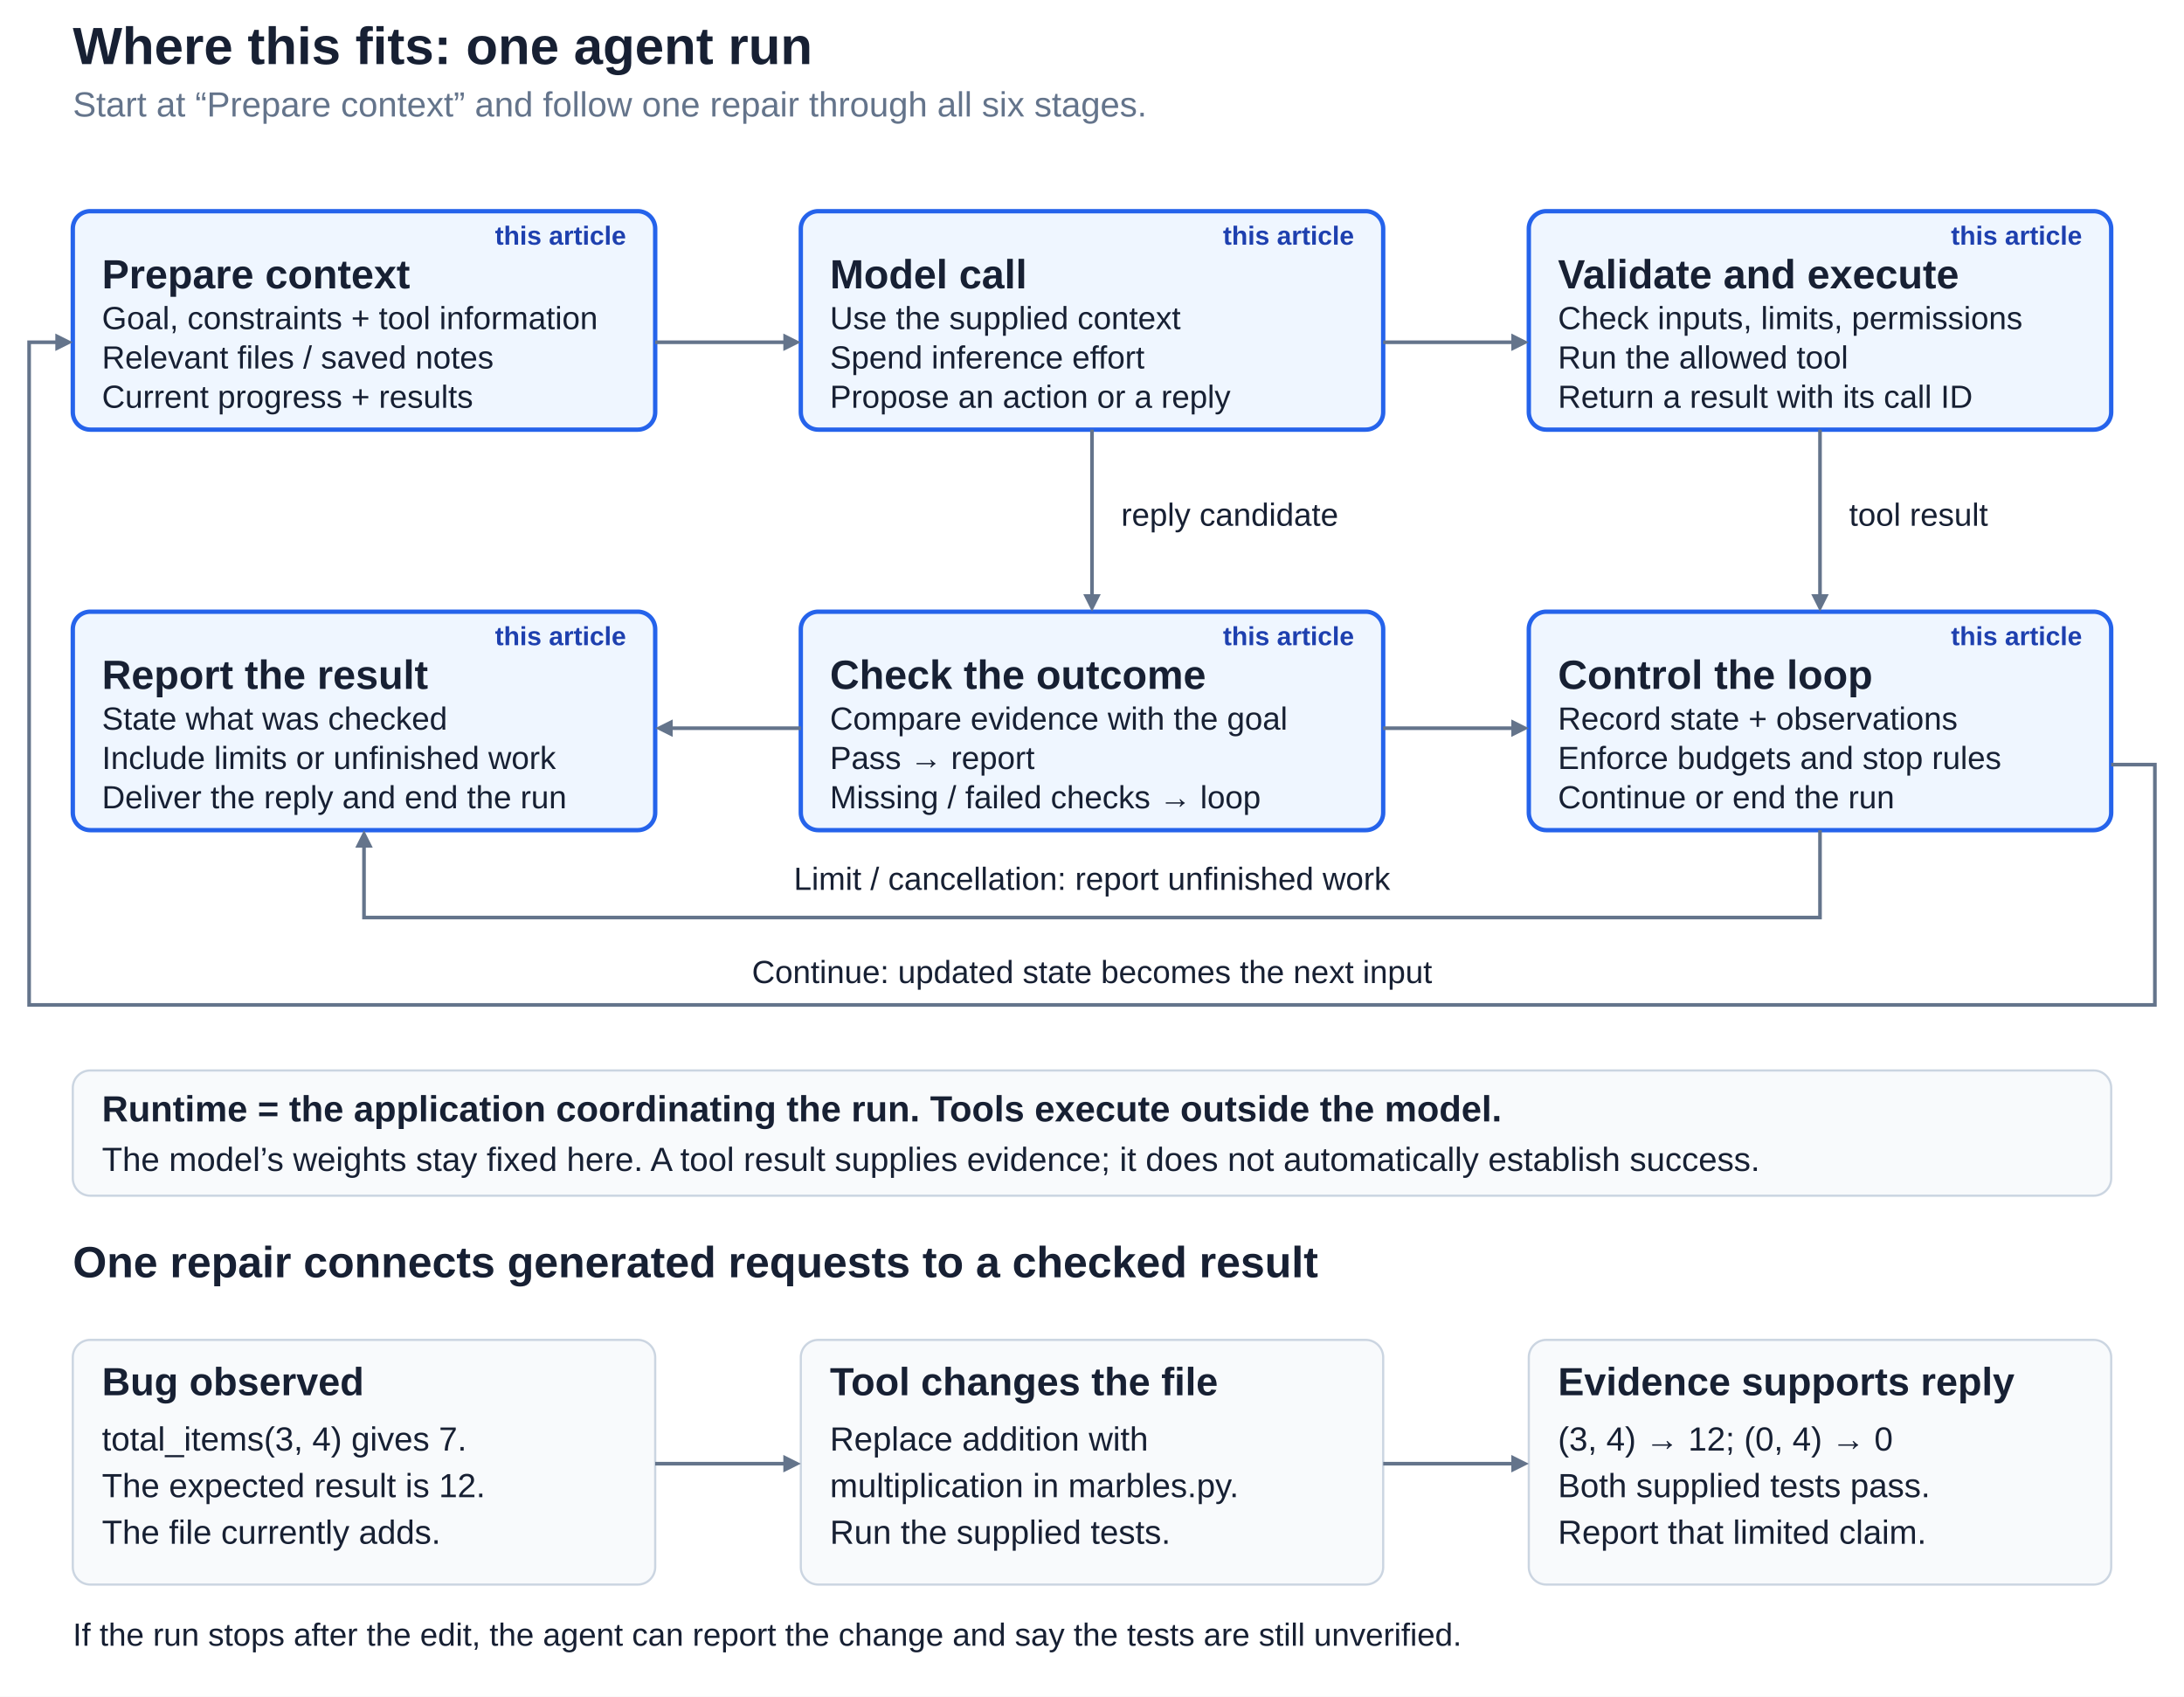
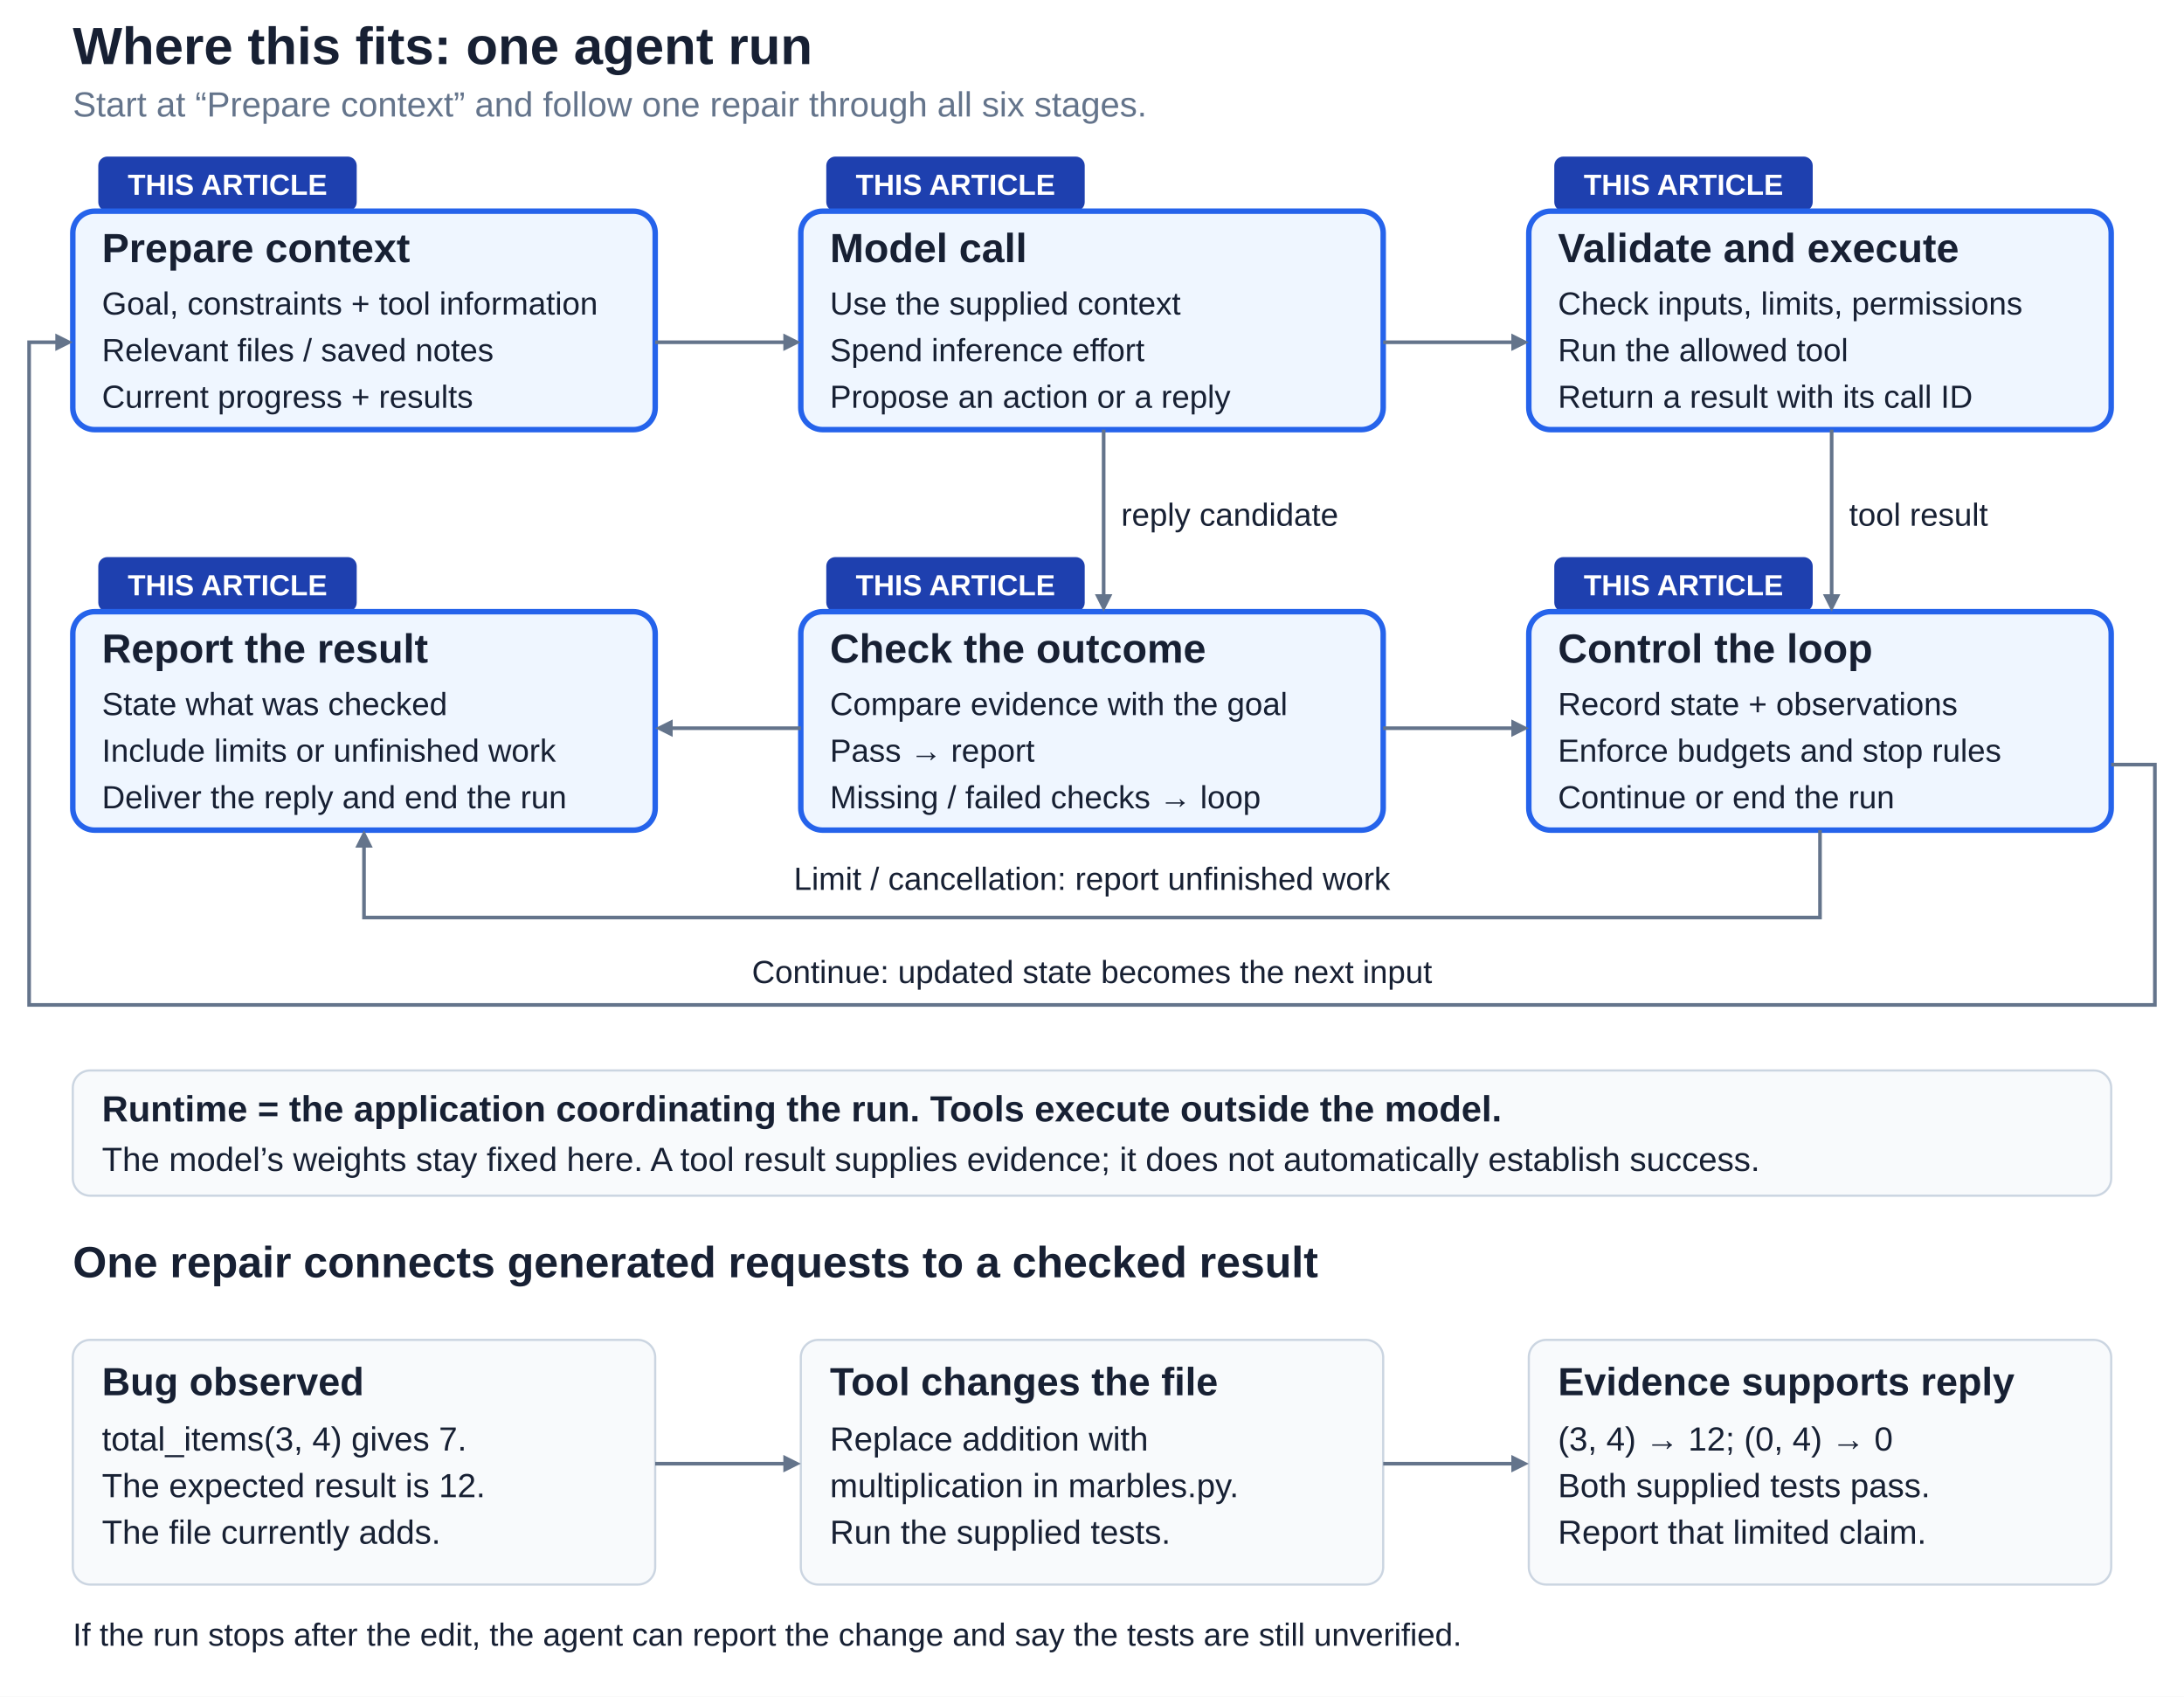
<svg xmlns="http://www.w3.org/2000/svg" width="1500" height="1165" viewBox="0 0 1500 1165" role="img" aria-labelledby="title desc">
  <defs>
    <style>text { font-family: Arial, Helvetica, sans-serif; }</style>
  </defs>
  <rect width="1500" height="1165" fill="#ffffff" />
  <text x="50" y="44" font-size="36" font-weight="700" text-anchor="start" fill="#172033">Where this fits: one agent run</text>
  <text x="50" y="80" font-size="24" font-weight="400" text-anchor="start" fill="#64748b">Start at “Prepare context” and follow one repair through all six stages.</text>
  <g id="shared-flow">
    <g id="context">
-       <rect x="50" y="145" width="400" height="150" rx="12" fill="#eff6ff" stroke="#2563eb" stroke-width="3" data-focus="true" />
-       <text x="70" y="198" font-size="28" font-weight="700" text-anchor="start" fill="#172033">Prepare context</text>
-       <text x="430" y="168" font-size="18" font-weight="700" text-anchor="end" fill="#1e40af">this article</text>
-       <text x="70" y="226" font-size="22" font-weight="400" text-anchor="start" fill="#172033">Goal, constraints + tool information</text>
-       <text x="70" y="253" font-size="22" font-weight="400" text-anchor="start" fill="#172033">Relevant files / saved notes</text>
+       <rect x="67.5" y="107.5" width="177.5" height="37.5" rx="6.25" fill="#1e40af" />
+       <text x="156.25" y="133.75" font-size="20" font-weight="700" text-anchor="middle" fill="#ffffff">THIS ARTICLE</text>
+       <rect x="50" y="145" width="400" height="150" rx="15" fill="#eff6ff" stroke="#2563eb" stroke-width="3.75" data-focus="true" />
+       <text x="70" y="180" font-size="28" font-weight="700" text-anchor="start" fill="#172033">Prepare context</text>
+       <text x="70" y="216" font-size="22" font-weight="400" text-anchor="start" fill="#172033">Goal, constraints + tool information</text>
+       <text x="70" y="248" font-size="22" font-weight="400" text-anchor="start" fill="#172033">Relevant files / saved notes</text>
      <text x="70" y="280" font-size="22" font-weight="400" text-anchor="start" fill="#172033">Current progress + results</text>
    </g>
    <g id="model">
-       <rect x="550" y="145" width="400" height="150" rx="12" fill="#eff6ff" stroke="#2563eb" stroke-width="3" data-focus="true" />
-       <text x="570" y="198" font-size="28" font-weight="700" text-anchor="start" fill="#172033">Model call</text>
-       <text x="930" y="168" font-size="18" font-weight="700" text-anchor="end" fill="#1e40af">this article</text>
-       <text x="570" y="226" font-size="22" font-weight="400" text-anchor="start" fill="#172033">Use the supplied context</text>
-       <text x="570" y="253" font-size="22" font-weight="400" text-anchor="start" fill="#172033">Spend inference effort</text>
+       <rect x="567.5" y="107.5" width="177.5" height="37.5" rx="6.25" fill="#1e40af" />
+       <text x="656.25" y="133.75" font-size="20" font-weight="700" text-anchor="middle" fill="#ffffff">THIS ARTICLE</text>
+       <rect x="550" y="145" width="400" height="150" rx="15" fill="#eff6ff" stroke="#2563eb" stroke-width="3.75" data-focus="true" />
+       <text x="570" y="180" font-size="28" font-weight="700" text-anchor="start" fill="#172033">Model call</text>
+       <text x="570" y="216" font-size="22" font-weight="400" text-anchor="start" fill="#172033">Use the supplied context</text>
+       <text x="570" y="248" font-size="22" font-weight="400" text-anchor="start" fill="#172033">Spend inference effort</text>
      <text x="570" y="280" font-size="22" font-weight="400" text-anchor="start" fill="#172033">Propose an action or a reply</text>
    </g>
    <g id="tool">
-       <rect x="1050" y="145" width="400" height="150" rx="12" fill="#eff6ff" stroke="#2563eb" stroke-width="3" data-focus="true" />
-       <text x="1070" y="198" font-size="28" font-weight="700" text-anchor="start" fill="#172033">Validate and execute</text>
-       <text x="1430" y="168" font-size="18" font-weight="700" text-anchor="end" fill="#1e40af">this article</text>
-       <text x="1070" y="226" font-size="22" font-weight="400" text-anchor="start" fill="#172033">Check inputs, limits, permissions</text>
-       <text x="1070" y="253" font-size="22" font-weight="400" text-anchor="start" fill="#172033">Run the allowed tool</text>
+       <rect x="1067.5" y="107.5" width="177.5" height="37.5" rx="6.25" fill="#1e40af" />
+       <text x="1156.25" y="133.75" font-size="20" font-weight="700" text-anchor="middle" fill="#ffffff">THIS ARTICLE</text>
+       <rect x="1050" y="145" width="400" height="150" rx="15" fill="#eff6ff" stroke="#2563eb" stroke-width="3.75" data-focus="true" />
+       <text x="1070" y="180" font-size="28" font-weight="700" text-anchor="start" fill="#172033">Validate and execute</text>
+       <text x="1070" y="216" font-size="22" font-weight="400" text-anchor="start" fill="#172033">Check inputs, limits, permissions</text>
+       <text x="1070" y="248" font-size="22" font-weight="400" text-anchor="start" fill="#172033">Run the allowed tool</text>
      <text x="1070" y="280" font-size="22" font-weight="400" text-anchor="start" fill="#172033">Return a result with its call ID</text>
    </g>
    <g id="report">
-       <rect x="50" y="420" width="400" height="150" rx="12" fill="#eff6ff" stroke="#2563eb" stroke-width="3" data-focus="true" />
-       <text x="70" y="473" font-size="28" font-weight="700" text-anchor="start" fill="#172033">Report the result</text>
-       <text x="430" y="443" font-size="18" font-weight="700" text-anchor="end" fill="#1e40af">this article</text>
-       <text x="70" y="501" font-size="22" font-weight="400" text-anchor="start" fill="#172033">State what was checked</text>
-       <text x="70" y="528" font-size="22" font-weight="400" text-anchor="start" fill="#172033">Include limits or unfinished work</text>
+       <rect x="67.5" y="382.5" width="177.5" height="37.5" rx="6.25" fill="#1e40af" />
+       <text x="156.25" y="408.75" font-size="20" font-weight="700" text-anchor="middle" fill="#ffffff">THIS ARTICLE</text>
+       <rect x="50" y="420" width="400" height="150" rx="15" fill="#eff6ff" stroke="#2563eb" stroke-width="3.75" data-focus="true" />
+       <text x="70" y="455" font-size="28" font-weight="700" text-anchor="start" fill="#172033">Report the result</text>
+       <text x="70" y="491" font-size="22" font-weight="400" text-anchor="start" fill="#172033">State what was checked</text>
+       <text x="70" y="523" font-size="22" font-weight="400" text-anchor="start" fill="#172033">Include limits or unfinished work</text>
      <text x="70" y="555" font-size="22" font-weight="400" text-anchor="start" fill="#172033">Deliver the reply and end the run</text>
    </g>
    <g id="check">
-       <rect x="550" y="420" width="400" height="150" rx="12" fill="#eff6ff" stroke="#2563eb" stroke-width="3" data-focus="true" />
-       <text x="570" y="473" font-size="28" font-weight="700" text-anchor="start" fill="#172033">Check the outcome</text>
-       <text x="930" y="443" font-size="18" font-weight="700" text-anchor="end" fill="#1e40af">this article</text>
-       <text x="570" y="501" font-size="22" font-weight="400" text-anchor="start" fill="#172033">Compare evidence with the goal</text>
-       <text x="570" y="528" font-size="22" font-weight="400" text-anchor="start" fill="#172033">Pass → report</text>
+       <rect x="567.5" y="382.5" width="177.5" height="37.5" rx="6.25" fill="#1e40af" />
+       <text x="656.25" y="408.75" font-size="20" font-weight="700" text-anchor="middle" fill="#ffffff">THIS ARTICLE</text>
+       <rect x="550" y="420" width="400" height="150" rx="15" fill="#eff6ff" stroke="#2563eb" stroke-width="3.75" data-focus="true" />
+       <text x="570" y="455" font-size="28" font-weight="700" text-anchor="start" fill="#172033">Check the outcome</text>
+       <text x="570" y="491" font-size="22" font-weight="400" text-anchor="start" fill="#172033">Compare evidence with the goal</text>
+       <text x="570" y="523" font-size="22" font-weight="400" text-anchor="start" fill="#172033">Pass → report</text>
      <text x="570" y="555" font-size="22" font-weight="400" text-anchor="start" fill="#172033">Missing / failed checks → loop</text>
    </g>
    <g id="loop">
-       <rect x="1050" y="420" width="400" height="150" rx="12" fill="#eff6ff" stroke="#2563eb" stroke-width="3" data-focus="true" />
-       <text x="1070" y="473" font-size="28" font-weight="700" text-anchor="start" fill="#172033">Control the loop</text>
-       <text x="1430" y="443" font-size="18" font-weight="700" text-anchor="end" fill="#1e40af">this article</text>
-       <text x="1070" y="501" font-size="22" font-weight="400" text-anchor="start" fill="#172033">Record state + observations</text>
-       <text x="1070" y="528" font-size="22" font-weight="400" text-anchor="start" fill="#172033">Enforce budgets and stop rules</text>
+       <rect x="1067.5" y="382.5" width="177.5" height="37.5" rx="6.25" fill="#1e40af" />
+       <text x="1156.25" y="408.75" font-size="20" font-weight="700" text-anchor="middle" fill="#ffffff">THIS ARTICLE</text>
+       <rect x="1050" y="420" width="400" height="150" rx="15" fill="#eff6ff" stroke="#2563eb" stroke-width="3.75" data-focus="true" />
+       <text x="1070" y="455" font-size="28" font-weight="700" text-anchor="start" fill="#172033">Control the loop</text>
+       <text x="1070" y="491" font-size="22" font-weight="400" text-anchor="start" fill="#172033">Record state + observations</text>
+       <text x="1070" y="523" font-size="22" font-weight="400" text-anchor="start" fill="#172033">Enforce budgets and stop rules</text>
      <text x="1070" y="555" font-size="22" font-weight="400" text-anchor="start" fill="#172033">Continue or end the run</text>
    </g>
    <g id="direct-flow">
      <path data-connector="true" d="M 450,235 L 539,235" fill="none" stroke="#64748b" stroke-width="2.5" />
      <polygon points="550,235 538,241 538,229" fill="#64748b" />
      <path data-connector="true" d="M 950,235 L 1039,235" fill="none" stroke="#64748b" stroke-width="2.5" />
      <polygon points="1050,235 1038,241 1038,229" fill="#64748b" />
-       <path data-connector="true" d="M 1250,295 L 1250,409" fill="none" stroke="#64748b" stroke-width="2.5" />
-       <polygon points="1250,420 1244,408 1256,408" fill="#64748b" />
+       <path data-connector="true" d="M 1258,295 L 1258,409" fill="none" stroke="#64748b" stroke-width="2.5" />
+       <polygon points="1258,420 1252,408 1264,408" fill="#64748b" />
      <text x="1270" y="361" font-size="22" font-weight="400" text-anchor="start" fill="#172033">tool result</text>
-       <path data-connector="true" d="M 750,295 L 750,409" fill="none" stroke="#64748b" stroke-width="2.5" />
-       <polygon points="750,420 744,408 756,408" fill="#64748b" />
+       <path data-connector="true" d="M 758,295 L 758,409" fill="none" stroke="#64748b" stroke-width="2.5" />
+       <polygon points="758,420 752,408 764,408" fill="#64748b" />
      <text x="770" y="361" font-size="22" font-weight="400" text-anchor="start" fill="#172033">reply candidate</text>
      <path data-connector="true" d="M 550,500 L 461,500" fill="none" stroke="#64748b" stroke-width="2.5" />
      <polygon points="450,500 462,494 462,506" fill="#64748b" />
      <path data-connector="true" d="M 950,500 L 1039,500" fill="none" stroke="#64748b" stroke-width="2.5" />
      <polygon points="1050,500 1038,506 1038,494" fill="#64748b" />
    </g>
    <g id="halt-path">
      <path data-connector="true" d="M 1250,570 L 1250,630 L 250,630 L 250,581" fill="none" stroke="#64748b" stroke-width="2.5" />
      <polygon points="250,570 256,582 244,582" fill="#64748b" />
      <text x="750" y="611" font-size="22" font-weight="400" text-anchor="middle" fill="#172033">Limit / cancellation: report unfinished work</text>
    </g>
    <g id="continuation-path">
      <path data-connector="true" d="M 1450,525 L 1480,525 L 1480,690 L 20,690 L 20,235 L 39,235" fill="none" stroke="#64748b" stroke-width="2.5" />
      <polygon points="50,235 38,241 38,229" fill="#64748b" />
      <text x="750" y="675" font-size="22" font-weight="400" text-anchor="middle" fill="#172033">Continue: updated state becomes the next input</text>
    </g>
    <g id="responsibility-boundary">
      <rect x="50" y="735" width="1400" height="86" rx="12" fill="#f8fafc" stroke="#cbd5e1" stroke-width="1.5" />
      <text x="70" y="770" font-size="25" font-weight="700" text-anchor="start" fill="#172033">Runtime = the application coordinating the run. Tools execute outside the model.</text>
      <text x="70" y="804" font-size="23" font-weight="400" text-anchor="start" fill="#172033">The model’s weights stay fixed here. A tool result supplies evidence; it does not automatically establish success.</text>
    </g>
  </g>
  <text x="50" y="877" font-size="30" font-weight="700" text-anchor="start" fill="#172033">One repair connects generated requests to a checked result</text>
  <g id="topic-worked-example">
    <rect x="50" y="920" width="400" height="168" rx="12" fill="#f8fafc" stroke="#cbd5e1" stroke-width="1.5" />
    <text x="70" y="958" font-size="27" font-weight="700" text-anchor="start" fill="#172033">Bug observed</text>
    <text x="70" y="996" font-size="23" font-weight="400" text-anchor="start" fill="#172033">total_items(3, 4) gives 7.</text>
    <text x="70" y="1028" font-size="23" font-weight="400" text-anchor="start" fill="#172033">The expected result is 12.</text>
    <text x="70" y="1060" font-size="23" font-weight="400" text-anchor="start" fill="#172033">The file currently adds.</text>
    <rect x="550" y="920" width="400" height="168" rx="12" fill="#f8fafc" stroke="#cbd5e1" stroke-width="1.5" />
    <text x="570" y="958" font-size="27" font-weight="700" text-anchor="start" fill="#172033">Tool changes the file</text>
    <text x="570" y="996" font-size="23" font-weight="400" text-anchor="start" fill="#172033">Replace addition with</text>
    <text x="570" y="1028" font-size="23" font-weight="400" text-anchor="start" fill="#172033">multiplication in marbles.py.</text>
    <text x="570" y="1060" font-size="23" font-weight="400" text-anchor="start" fill="#172033">Run the supplied tests.</text>
    <rect x="1050" y="920" width="400" height="168" rx="12" fill="#f8fafc" stroke="#cbd5e1" stroke-width="1.5" />
    <text x="1070" y="958" font-size="27" font-weight="700" text-anchor="start" fill="#172033">Evidence supports reply</text>
    <text x="1070" y="996" font-size="23" font-weight="400" text-anchor="start" fill="#172033">(3, 4) → 12; (0, 4) → 0</text>
    <text x="1070" y="1028" font-size="23" font-weight="400" text-anchor="start" fill="#172033">Both supplied tests pass.</text>
    <text x="1070" y="1060" font-size="23" font-weight="400" text-anchor="start" fill="#172033">Report that limited claim.</text>
    <path data-connector="true" d="M 450,1005 L 539,1005" fill="none" stroke="#64748b" stroke-width="2.5" />
    <polygon points="550,1005 538,1011 538,999" fill="#64748b" />
    <path data-connector="true" d="M 950,1005 L 1039,1005" fill="none" stroke="#64748b" stroke-width="2.5" />
    <polygon points="1050,1005 1038,1011 1038,999" fill="#64748b" />
    <text x="50" y="1130" font-size="22" font-weight="400" text-anchor="start" fill="#172033">If the run stops after the edit, the agent can report the change and say the tests are still unverified.</text>
  </g>
</svg>
